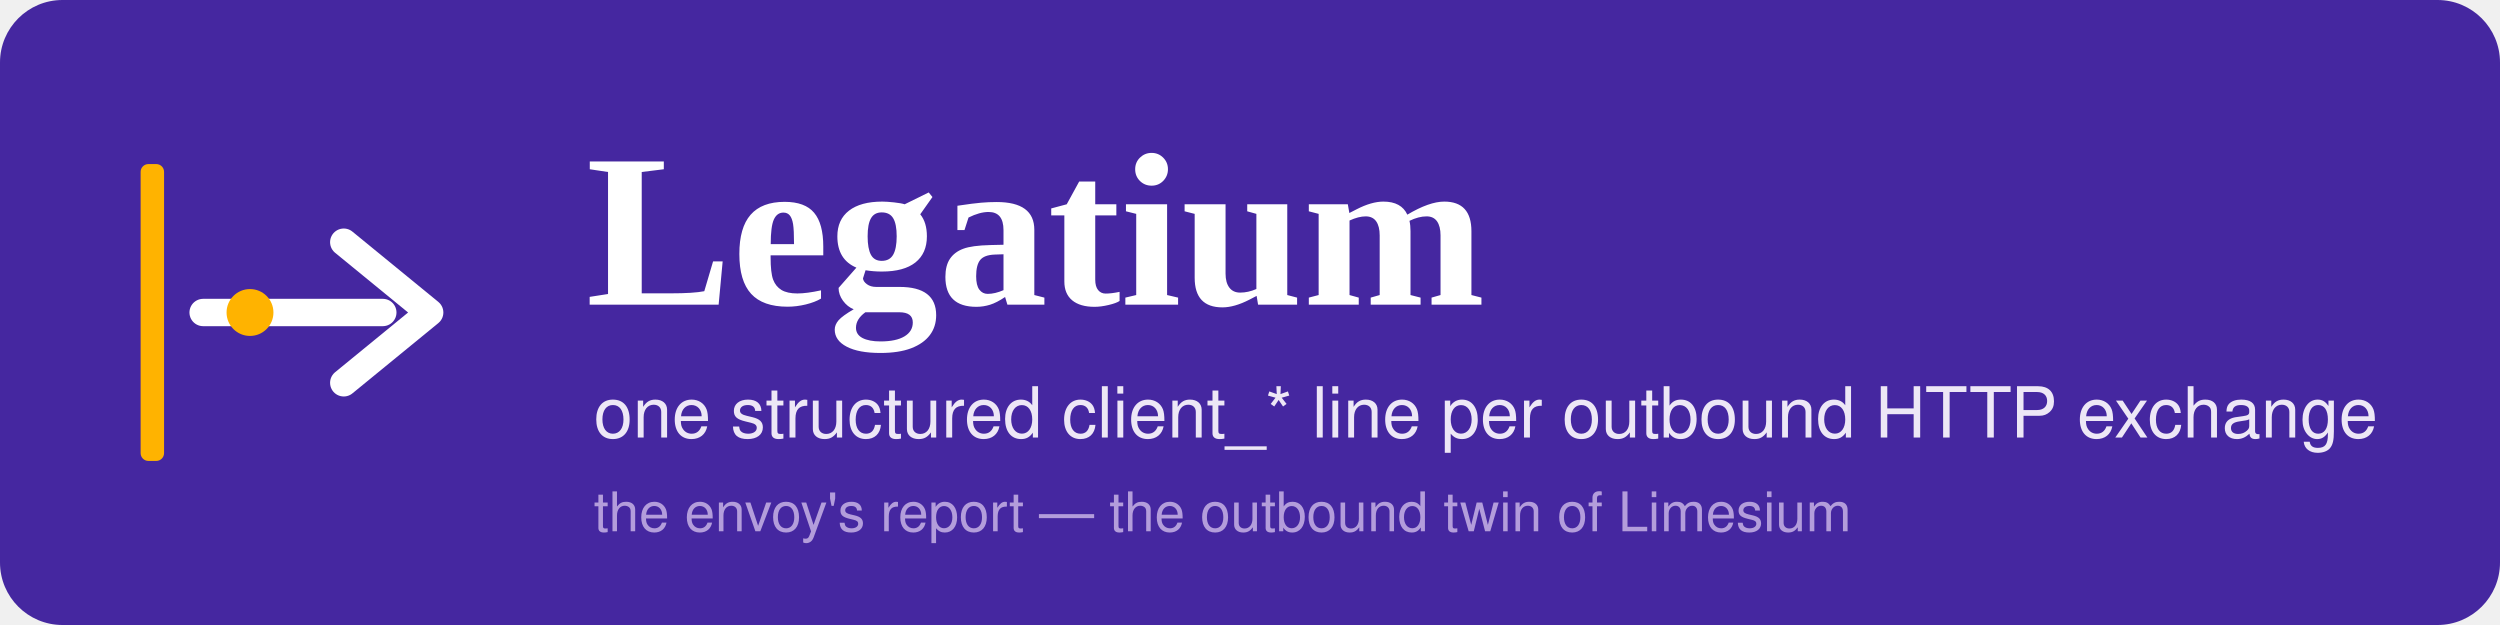
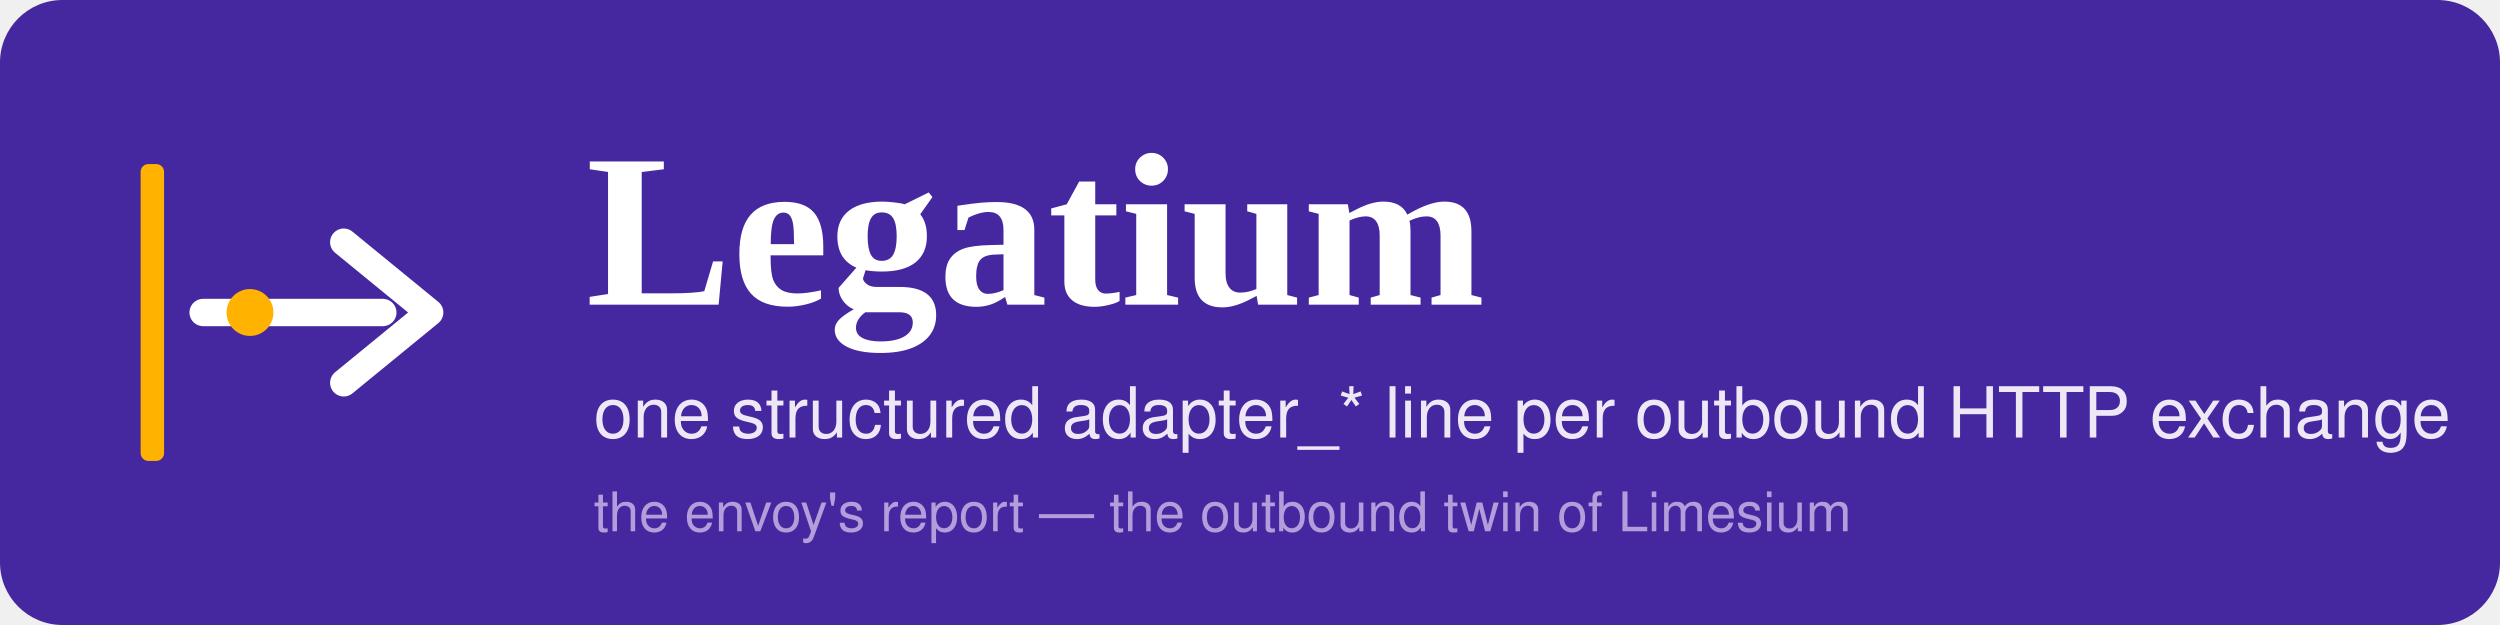
- <svg xmlns="http://www.w3.org/2000/svg" viewBox="0 0 640 160" width="640" height="160" role="img" aria-label="Legatium — one structured client_* line per outbound HTTP exchange">
+ <svg xmlns="http://www.w3.org/2000/svg" viewBox="0 0 640 160" width="640" height="160" role="img" aria-label="Legatium — one structured adapter_* line per outbound HTTP exchange">
  <rect width="640" height="160" rx="16" fill="#4527A0" />
  <g transform="translate(28 32)">
    <rect x="8" y="10" width="6" height="76" rx="2" fill="#FFB300" />
    <path d="M24 48 H70" stroke="#FFFFFF" stroke-width="7" stroke-linecap="round" />
    <path d="M60 30 L82 48 L60 66" fill="none" stroke="#FFFFFF" stroke-width="7" stroke-linecap="round" stroke-linejoin="round" />
    <circle cx="36" cy="48" r="6" fill="#FFB300" />
  </g>
  <text x="150" y="78" font-family="Georgia, 'Times New Roman', serif" font-size="56" font-weight="bold" fill="#FFFFFF">Legatium</text>
-   <text x="152" y="112" font-family="Helvetica, Arial, sans-serif" font-size="18" fill="#EDE7F6">one structured client_* line per outbound HTTP exchange</text>
+   <text x="152" y="112" font-family="Helvetica, Arial, sans-serif" font-size="18" fill="#EDE7F6">one structured adapter_* line per outbound HTTP exchange</text>
  <text x="152" y="136" font-family="Helvetica, Arial, sans-serif" font-size="14" fill="#B39DDB">the envoy's report — the outbound twin of Limesium</text>
</svg>
